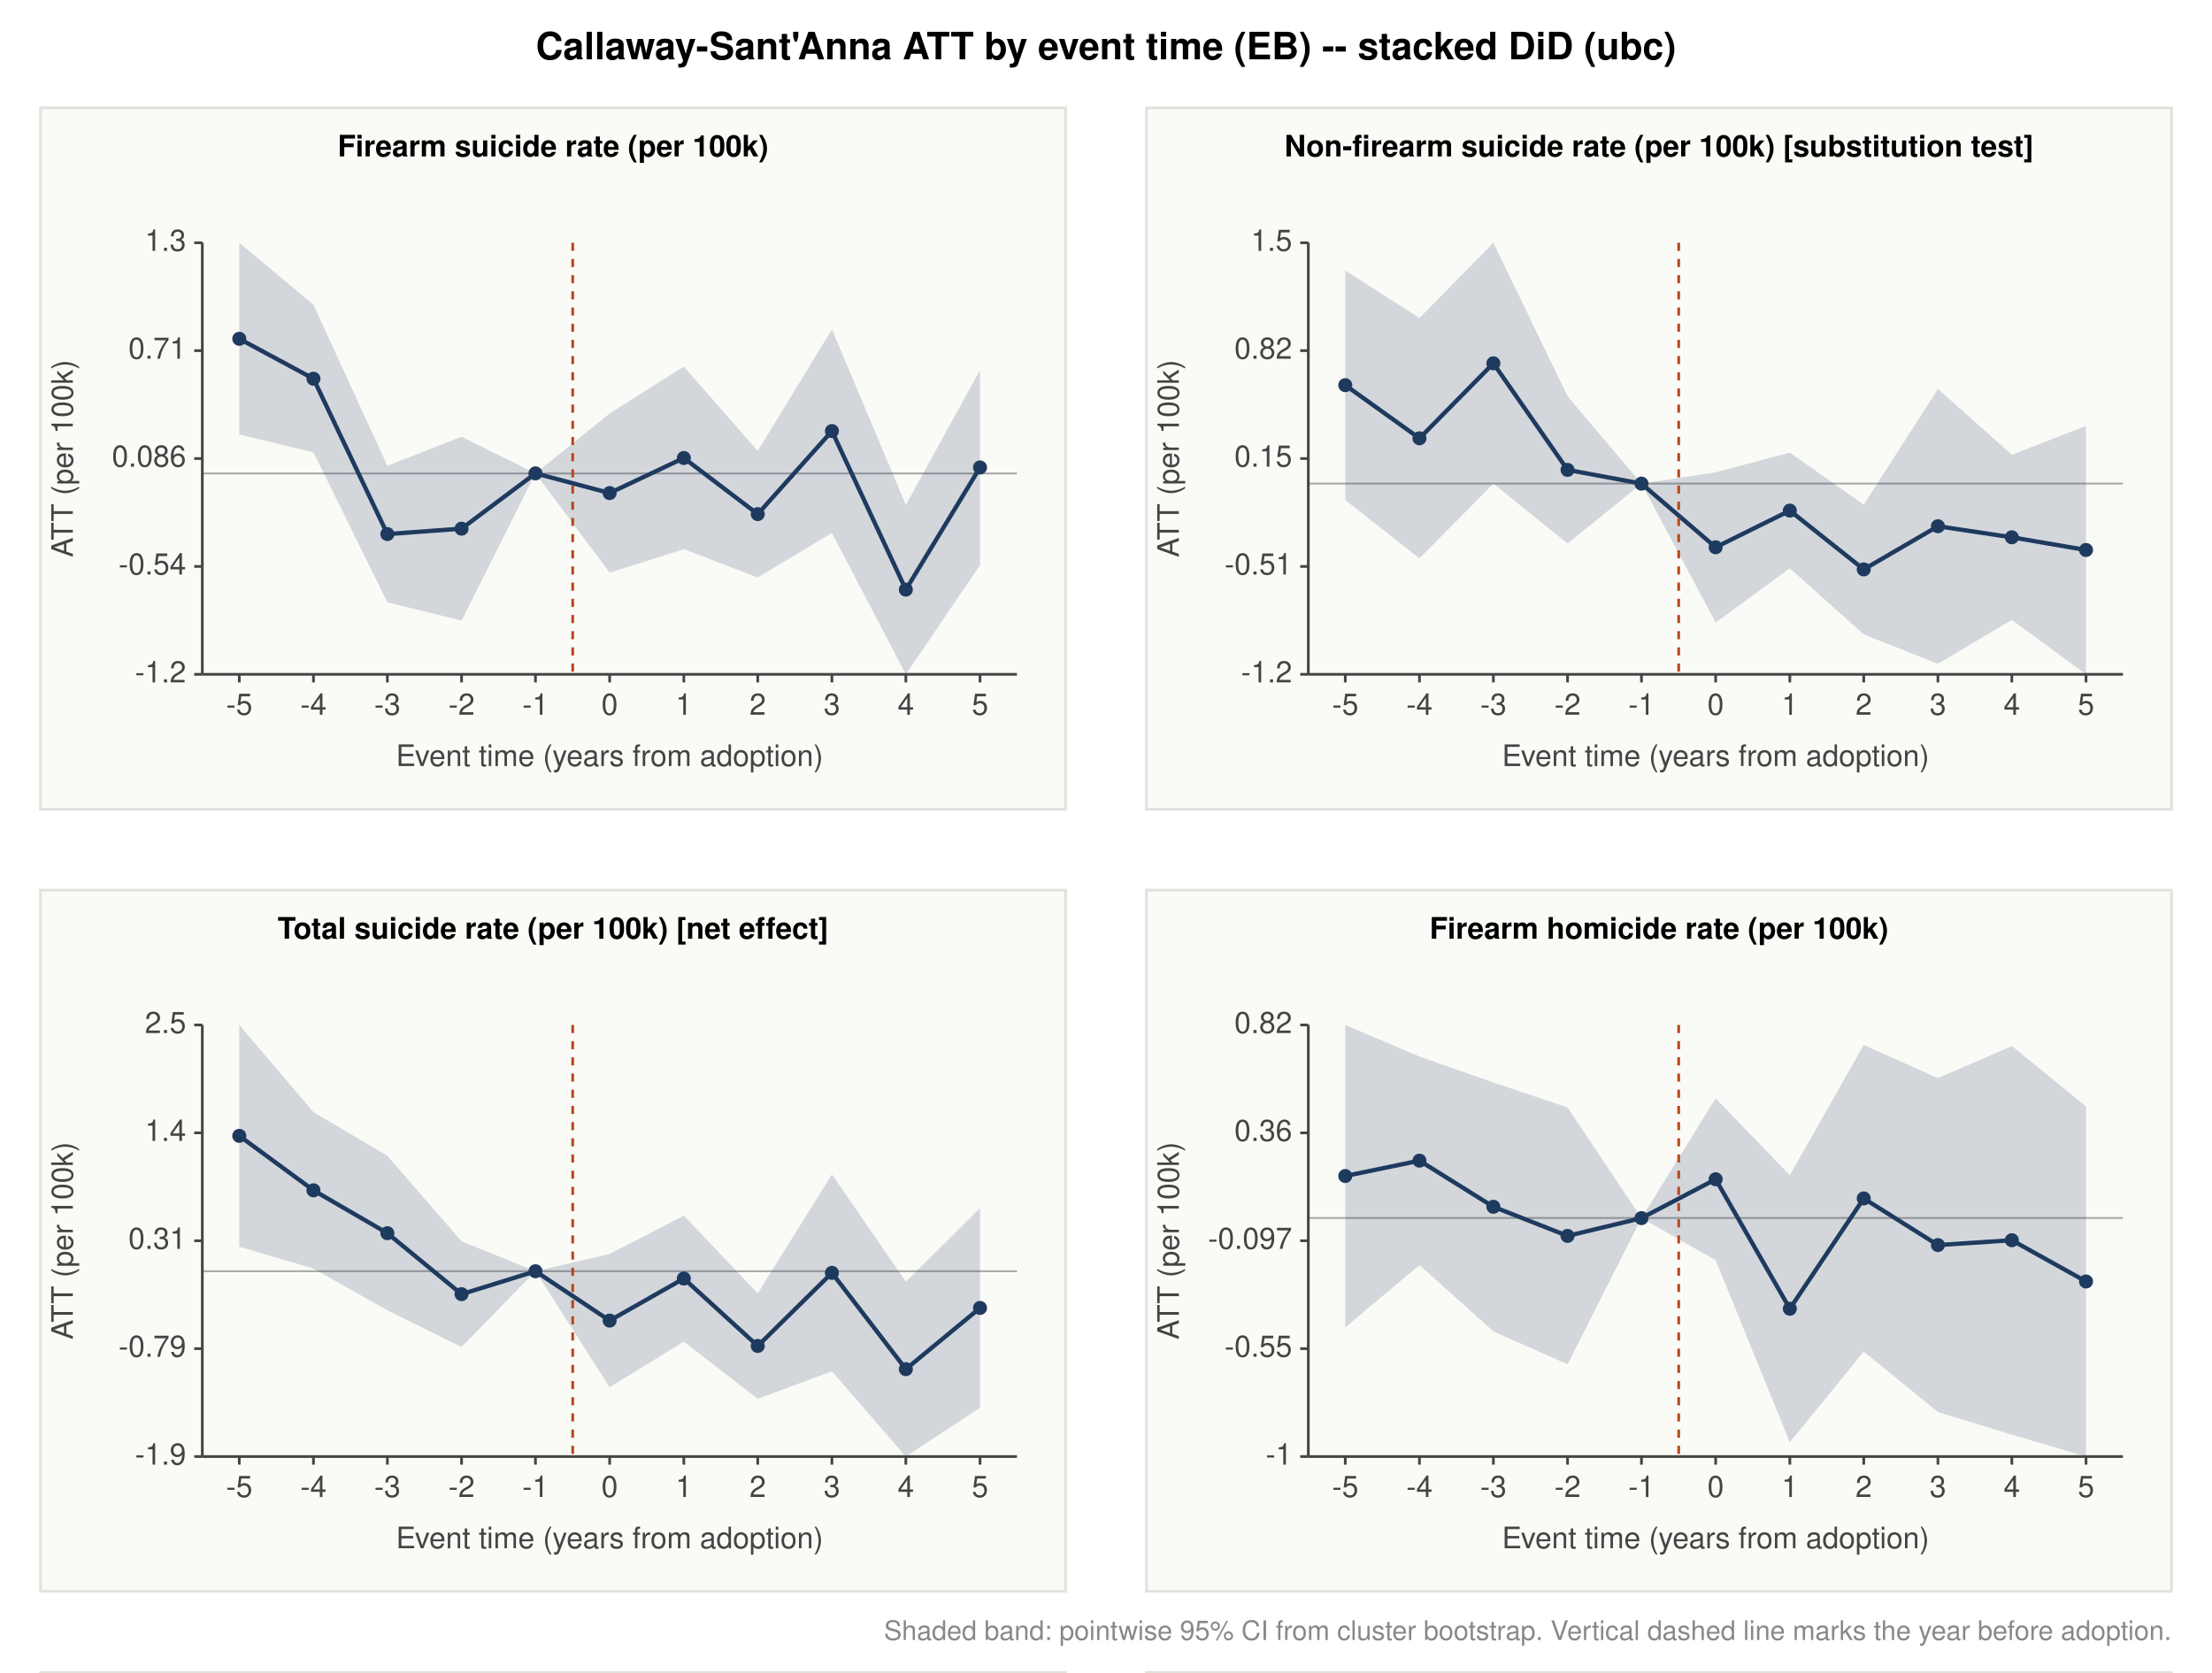
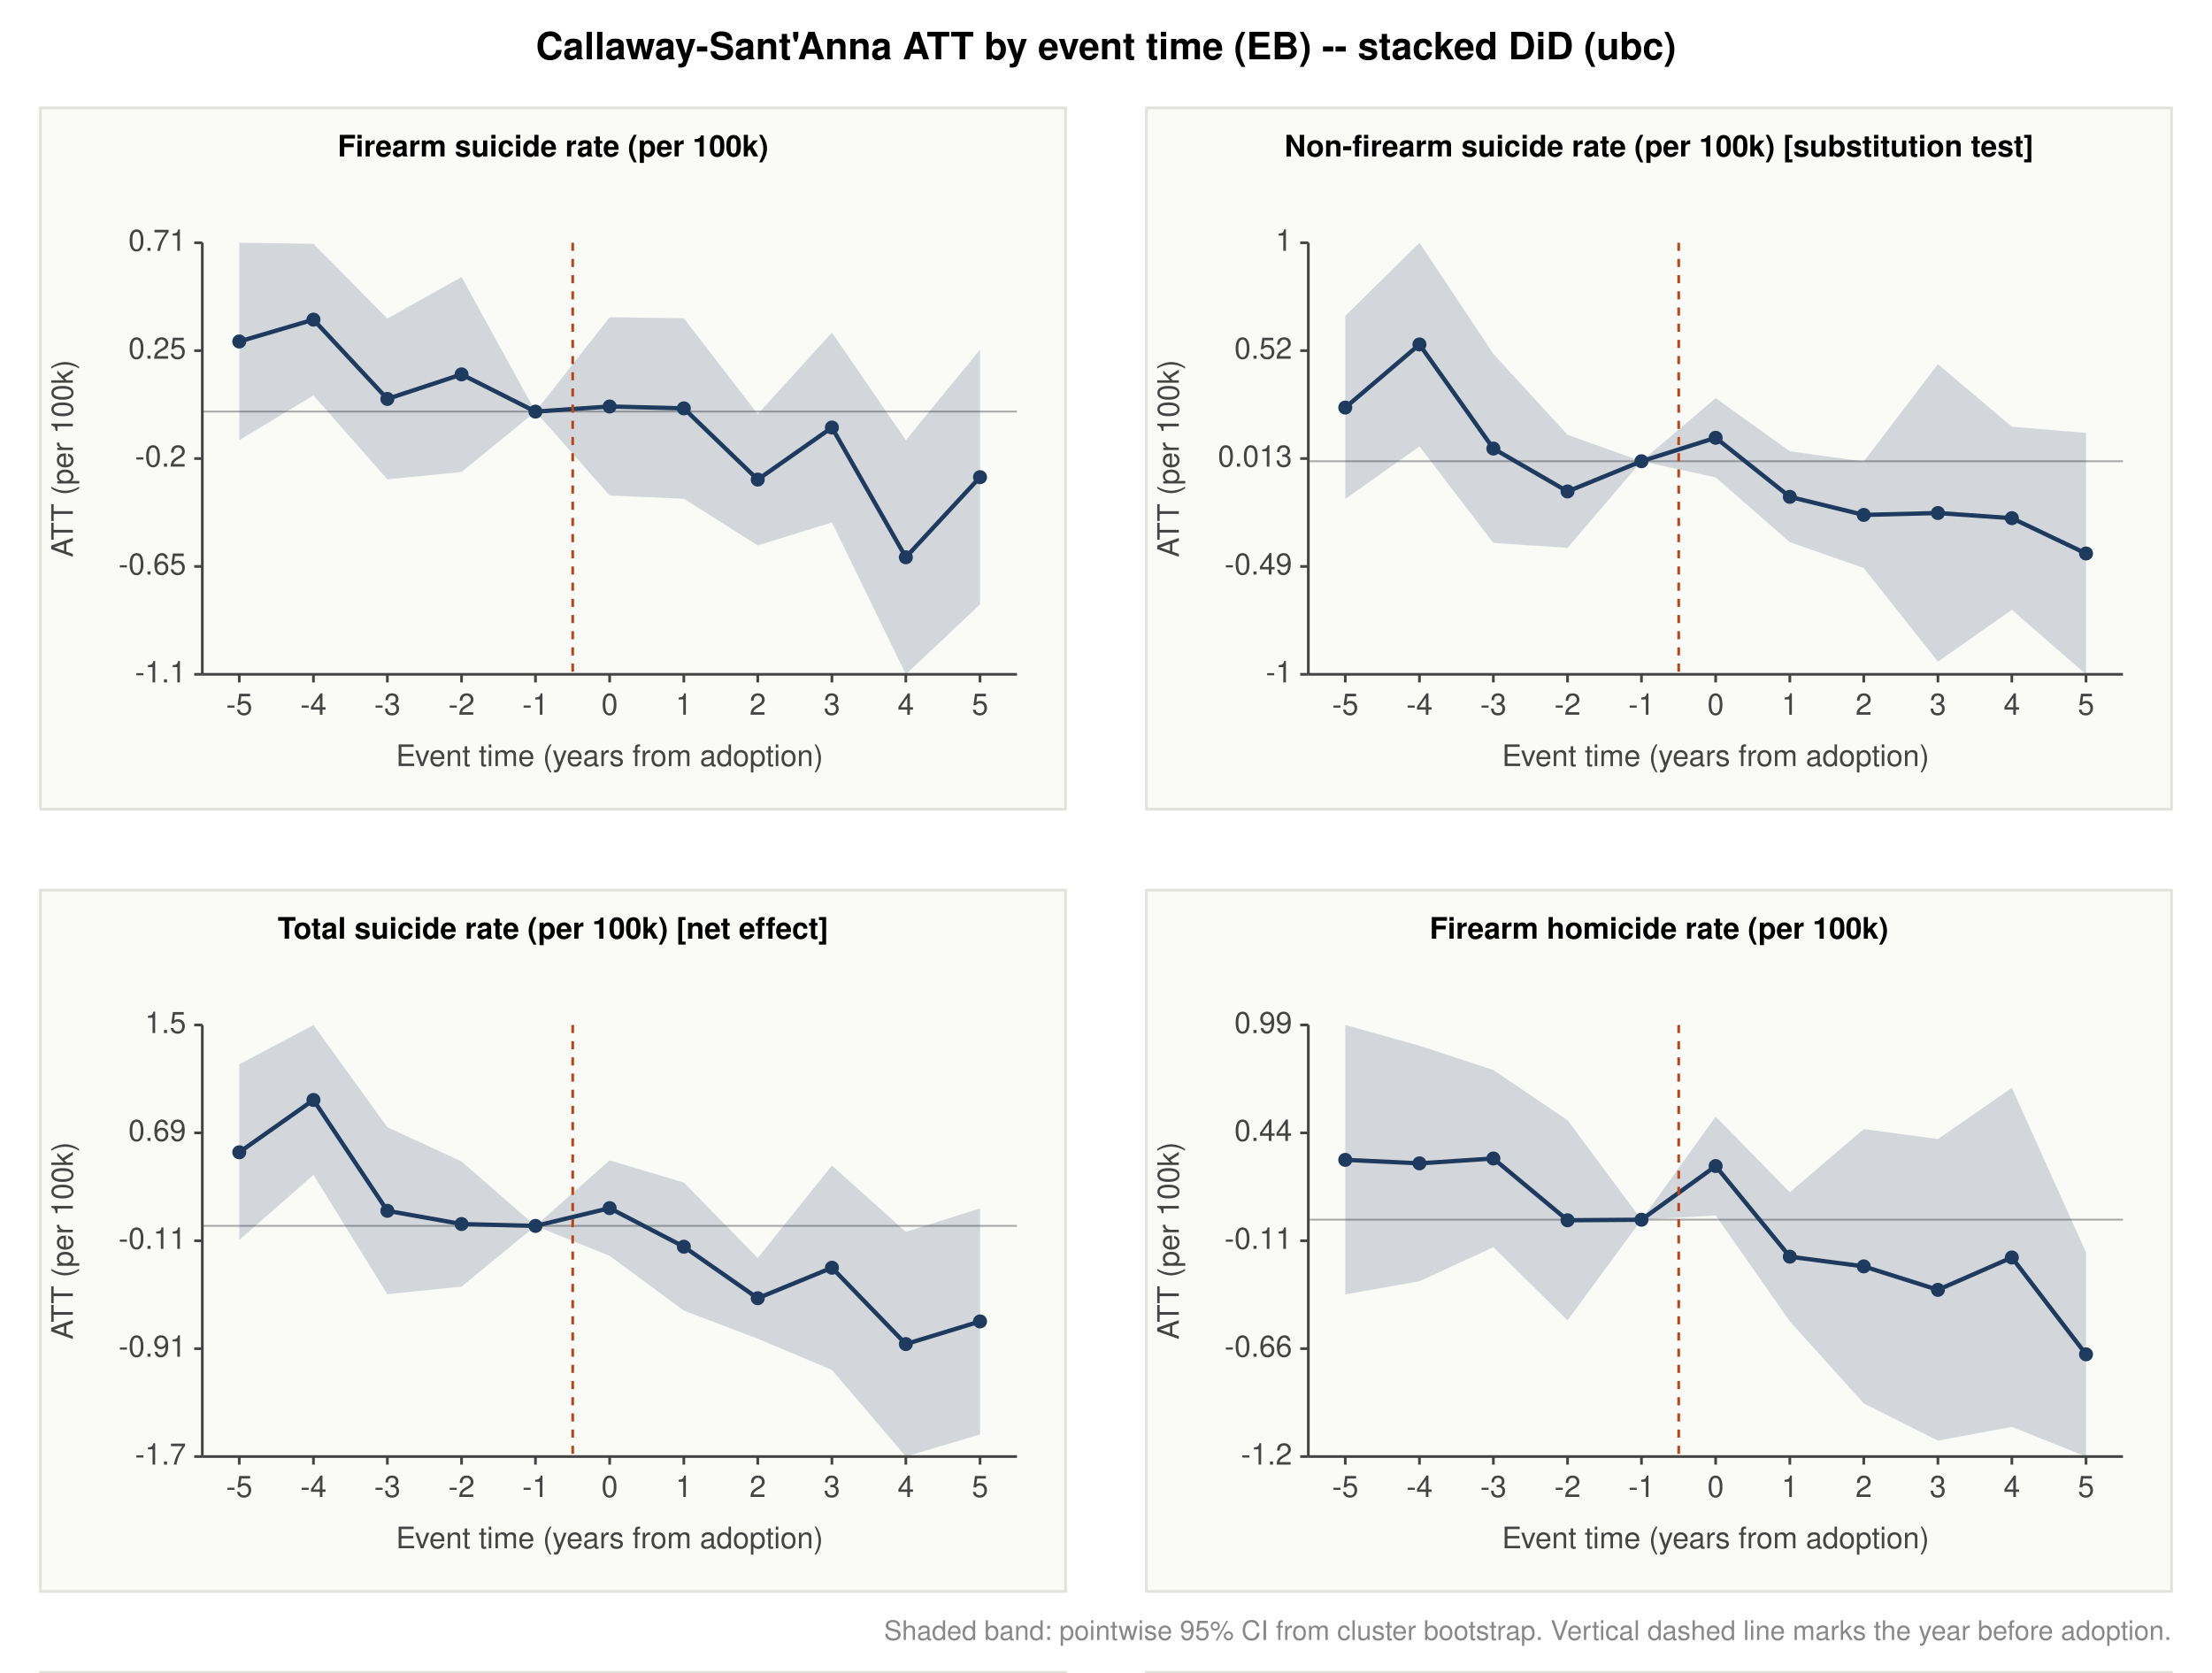
<svg xmlns="http://www.w3.org/2000/svg" viewBox="0 0 820 620" font-family="-apple-system, Segoe UI, Helvetica, Arial, sans-serif" font-size="11">
  <text x="410.0" y="22" text-anchor="middle" font-size="14" font-weight="600">Callaway-Sant'Anna ATT by event time (EB) -- stacked DiD (ubc)</text>
  <rect x="15" y="40" width="380" height="260" fill="#fafaf7" stroke="#e2e2dc" />
  <text x="205.0" y="58" text-anchor="middle" font-weight="600">Firearm suicide rate (per 100k)</text>
-   <line x1="75" y1="175.536" x2="377" y2="175.536" stroke="#aaaaaa" stroke-width="0.7" />
-   <polygon points="88.7,90.0 116.2,113.0 143.6,172.7 171.1,161.9 198.5,175.5 226.0,153.3 253.5,135.9 280.9,167.2 308.4,122.1 335.8,187.2 363.3,137.2 363.3,209.5 335.8,250.0 308.4,197.6 280.9,214.1 253.5,203.6 226.0,212.3 198.5,175.5 171.1,230.1 143.6,223.3 116.2,167.7 88.7,161.1" fill="#1f3a5f" opacity="0.18" />
-   <polyline points="88.7,125.6 116.2,140.4 143.6,198.0 171.1,196.0 198.5,175.5 226.0,182.8 253.5,169.8 280.9,190.6 308.4,159.8 335.8,218.6 363.3,173.3" fill="none" stroke="#1f3a5f" stroke-width="1.6" />
-   <circle cx="88.7" cy="125.6" r="2.6" fill="#1f3a5f" />
-   <circle cx="116.2" cy="140.4" r="2.6" fill="#1f3a5f" />
-   <circle cx="143.6" cy="198.0" r="2.6" fill="#1f3a5f" />
-   <circle cx="171.1" cy="196.0" r="2.6" fill="#1f3a5f" />
-   <circle cx="198.5" cy="175.5" r="2.6" fill="#1f3a5f" />
-   <circle cx="226.0" cy="182.8" r="2.6" fill="#1f3a5f" />
-   <circle cx="253.5" cy="169.8" r="2.6" fill="#1f3a5f" />
-   <circle cx="280.9" cy="190.6" r="2.6" fill="#1f3a5f" />
-   <circle cx="308.4" cy="159.8" r="2.6" fill="#1f3a5f" />
-   <circle cx="335.8" cy="218.6" r="2.6" fill="#1f3a5f" />
-   <circle cx="363.3" cy="173.3" r="2.6" fill="#1f3a5f" />
+   <line x1="75" y1="152.574" x2="377" y2="152.574" stroke="#aaaaaa" stroke-width="0.7" />
+   <polygon points="88.7,90.0 116.2,90.4 143.6,118.1 171.1,102.7 198.5,152.6 226.0,117.6 253.5,118.0 280.9,153.5 308.4,123.3 335.8,163.2 363.3,129.6 363.3,224.1 335.8,250.0 308.4,193.7 280.9,202.2 253.5,184.9 226.0,183.7 198.5,152.6 171.1,175.0 143.6,177.7 116.2,146.6 88.7,163.2" fill="#1f3a5f" opacity="0.18" />
+   <polyline points="88.7,126.6 116.2,118.5 143.6,147.9 171.1,138.8 198.5,152.6 226.0,150.7 253.5,151.4 280.9,177.8 308.4,158.5 335.8,206.6 363.3,176.9" fill="none" stroke="#1f3a5f" stroke-width="1.6" />
+   <circle cx="88.7" cy="126.6" r="2.6" fill="#1f3a5f" />
+   <circle cx="116.2" cy="118.5" r="2.6" fill="#1f3a5f" />
+   <circle cx="143.6" cy="147.9" r="2.6" fill="#1f3a5f" />
+   <circle cx="171.1" cy="138.8" r="2.6" fill="#1f3a5f" />
+   <circle cx="198.5" cy="152.6" r="2.6" fill="#1f3a5f" />
+   <circle cx="226.0" cy="150.7" r="2.6" fill="#1f3a5f" />
+   <circle cx="253.5" cy="151.4" r="2.6" fill="#1f3a5f" />
+   <circle cx="280.9" cy="177.8" r="2.6" fill="#1f3a5f" />
+   <circle cx="308.4" cy="158.5" r="2.6" fill="#1f3a5f" />
+   <circle cx="335.8" cy="206.6" r="2.6" fill="#1f3a5f" />
+   <circle cx="363.3" cy="176.9" r="2.6" fill="#1f3a5f" />
  <line x1="212.3" y1="90" x2="212.3" y2="250" stroke="#b9461a" stroke-dasharray="3 3" />
  <line x1="75" y1="250" x2="377" y2="250" stroke="#444" />
  <line x1="75" y1="90" x2="75" y2="250" stroke="#444" />
  <line x1="88.7" y1="250" x2="88.7" y2="253" stroke="#444" />
  <text x="88.7" y="265" text-anchor="middle" fill="#444">-5</text>
  <line x1="116.2" y1="250" x2="116.2" y2="253" stroke="#444" />
  <text x="116.2" y="265" text-anchor="middle" fill="#444">-4</text>
  <line x1="143.6" y1="250" x2="143.6" y2="253" stroke="#444" />
  <text x="143.6" y="265" text-anchor="middle" fill="#444">-3</text>
  <line x1="171.1" y1="250" x2="171.1" y2="253" stroke="#444" />
  <text x="171.1" y="265" text-anchor="middle" fill="#444">-2</text>
  <line x1="198.5" y1="250" x2="198.5" y2="253" stroke="#444" />
  <text x="198.5" y="265" text-anchor="middle" fill="#444">-1</text>
  <line x1="226.0" y1="250" x2="226.0" y2="253" stroke="#444" />
  <text x="226.0" y="265" text-anchor="middle" fill="#444">0</text>
  <line x1="253.5" y1="250" x2="253.5" y2="253" stroke="#444" />
  <text x="253.5" y="265" text-anchor="middle" fill="#444">1</text>
  <line x1="280.9" y1="250" x2="280.9" y2="253" stroke="#444" />
  <text x="280.9" y="265" text-anchor="middle" fill="#444">2</text>
  <line x1="308.4" y1="250" x2="308.4" y2="253" stroke="#444" />
  <text x="308.4" y="265" text-anchor="middle" fill="#444">3</text>
  <line x1="335.8" y1="250" x2="335.8" y2="253" stroke="#444" />
  <text x="335.8" y="265" text-anchor="middle" fill="#444">4</text>
  <line x1="363.3" y1="250" x2="363.3" y2="253" stroke="#444" />
  <text x="363.3" y="265" text-anchor="middle" fill="#444">5</text>
  <line x1="72" y1="250.0" x2="75" y2="250.0" stroke="#444" />
-   <text x="69" y="253.0" text-anchor="end" fill="#444">-1.2</text>
+   <text x="69" y="253.0" text-anchor="end" fill="#444">-1.1</text>
  <line x1="72" y1="210.0" x2="75" y2="210.0" stroke="#444" />
-   <text x="69" y="213.0" text-anchor="end" fill="#444">-0.54</text>
+   <text x="69" y="213.0" text-anchor="end" fill="#444">-0.65</text>
  <line x1="72" y1="170.0" x2="75" y2="170.0" stroke="#444" />
-   <text x="69" y="173.0" text-anchor="end" fill="#444">0.086</text>
+   <text x="69" y="173.0" text-anchor="end" fill="#444">-0.2</text>
  <line x1="72" y1="130.0" x2="75" y2="130.0" stroke="#444" />
-   <text x="69" y="133.0" text-anchor="end" fill="#444">0.71</text>
+   <text x="69" y="133.0" text-anchor="end" fill="#444">0.25</text>
  <line x1="72" y1="90.0" x2="75" y2="90.0" stroke="#444" />
-   <text x="69" y="93.0" text-anchor="end" fill="#444">1.3</text>
+   <text x="69" y="93.0" text-anchor="end" fill="#444">0.71</text>
  <text x="226.0" y="284" text-anchor="middle" fill="#444">Event time (years from adoption)</text>
  <text x="27" y="170.0" text-anchor="middle" fill="#444" transform="rotate(-90 27 170.0)">ATT (per 100k)</text>
  <rect x="425" y="40" width="380" height="260" fill="#fafaf7" stroke="#e2e2dc" />
  <text x="615.0" y="58" text-anchor="middle" font-weight="600">Non-firearm suicide rate (per 100k) [substitution test]</text>
-   <line x1="485" y1="179.288" x2="787" y2="179.288" stroke="#aaaaaa" stroke-width="0.7" />
-   <polygon points="498.7,100.3 526.2,117.9 553.6,90.0 581.1,146.9 608.5,179.3 636.0,175.1 663.5,167.8 690.9,187.1 718.4,144.2 745.8,168.6 773.3,157.9 773.3,250.0 745.8,229.8 718.4,246.1 690.9,235.2 663.5,210.7 636.0,230.8 608.5,179.3 581.1,201.5 553.6,179.3 526.2,207.0 498.7,185.4" fill="#1f3a5f" opacity="0.18" />
-   <polyline points="498.7,142.8 526.2,162.5 553.6,134.7 581.1,174.2 608.5,179.3 636.0,202.9 663.5,189.3 690.9,211.1 718.4,195.1 745.8,199.2 773.3,203.9" fill="none" stroke="#1f3a5f" stroke-width="1.6" />
-   <circle cx="498.7" cy="142.8" r="2.6" fill="#1f3a5f" />
-   <circle cx="526.2" cy="162.5" r="2.6" fill="#1f3a5f" />
-   <circle cx="553.6" cy="134.7" r="2.6" fill="#1f3a5f" />
-   <circle cx="581.1" cy="174.2" r="2.6" fill="#1f3a5f" />
-   <circle cx="608.5" cy="179.3" r="2.6" fill="#1f3a5f" />
-   <circle cx="636.0" cy="202.9" r="2.6" fill="#1f3a5f" />
-   <circle cx="663.5" cy="189.3" r="2.6" fill="#1f3a5f" />
-   <circle cx="690.9" cy="211.1" r="2.6" fill="#1f3a5f" />
-   <circle cx="718.4" cy="195.1" r="2.6" fill="#1f3a5f" />
-   <circle cx="745.8" cy="199.2" r="2.6" fill="#1f3a5f" />
-   <circle cx="773.3" cy="203.9" r="2.6" fill="#1f3a5f" />
+   <line x1="485" y1="170.995" x2="787" y2="170.995" stroke="#aaaaaa" stroke-width="0.7" />
+   <polygon points="498.7,117.1 526.2,90.0 553.6,131.2 581.1,161.2 608.5,171.0 636.0,147.6 663.5,167.3 690.9,171.1 718.4,135.0 745.8,158.2 773.3,160.5 773.3,250.0 745.8,226.1 718.4,245.3 690.9,210.6 663.5,201.0 636.0,177.0 608.5,171.0 581.1,203.1 553.6,201.3 526.2,165.5 498.7,185.0" fill="#1f3a5f" opacity="0.18" />
+   <polyline points="498.7,151.1 526.2,127.7 553.6,166.3 581.1,182.2 608.5,171.0 636.0,162.3 663.5,184.2 690.9,190.9 718.4,190.2 745.8,192.1 773.3,205.2" fill="none" stroke="#1f3a5f" stroke-width="1.6" />
+   <circle cx="498.7" cy="151.1" r="2.6" fill="#1f3a5f" />
+   <circle cx="526.2" cy="127.7" r="2.6" fill="#1f3a5f" />
+   <circle cx="553.6" cy="166.3" r="2.6" fill="#1f3a5f" />
+   <circle cx="581.1" cy="182.2" r="2.6" fill="#1f3a5f" />
+   <circle cx="608.5" cy="171.0" r="2.6" fill="#1f3a5f" />
+   <circle cx="636.0" cy="162.3" r="2.6" fill="#1f3a5f" />
+   <circle cx="663.5" cy="184.2" r="2.6" fill="#1f3a5f" />
+   <circle cx="690.9" cy="190.9" r="2.6" fill="#1f3a5f" />
+   <circle cx="718.4" cy="190.2" r="2.6" fill="#1f3a5f" />
+   <circle cx="745.8" cy="192.1" r="2.6" fill="#1f3a5f" />
+   <circle cx="773.3" cy="205.2" r="2.6" fill="#1f3a5f" />
  <line x1="622.3" y1="90" x2="622.3" y2="250" stroke="#b9461a" stroke-dasharray="3 3" />
  <line x1="485" y1="250" x2="787" y2="250" stroke="#444" />
  <line x1="485" y1="90" x2="485" y2="250" stroke="#444" />
  <line x1="498.7" y1="250" x2="498.7" y2="253" stroke="#444" />
  <text x="498.7" y="265" text-anchor="middle" fill="#444">-5</text>
  <line x1="526.2" y1="250" x2="526.2" y2="253" stroke="#444" />
  <text x="526.2" y="265" text-anchor="middle" fill="#444">-4</text>
  <line x1="553.6" y1="250" x2="553.6" y2="253" stroke="#444" />
  <text x="553.6" y="265" text-anchor="middle" fill="#444">-3</text>
  <line x1="581.1" y1="250" x2="581.1" y2="253" stroke="#444" />
  <text x="581.1" y="265" text-anchor="middle" fill="#444">-2</text>
  <line x1="608.5" y1="250" x2="608.5" y2="253" stroke="#444" />
  <text x="608.5" y="265" text-anchor="middle" fill="#444">-1</text>
  <line x1="636.0" y1="250" x2="636.0" y2="253" stroke="#444" />
  <text x="636.0" y="265" text-anchor="middle" fill="#444">0</text>
  <line x1="663.5" y1="250" x2="663.5" y2="253" stroke="#444" />
  <text x="663.5" y="265" text-anchor="middle" fill="#444">1</text>
  <line x1="690.9" y1="250" x2="690.9" y2="253" stroke="#444" />
  <text x="690.9" y="265" text-anchor="middle" fill="#444">2</text>
  <line x1="718.4" y1="250" x2="718.4" y2="253" stroke="#444" />
  <text x="718.4" y="265" text-anchor="middle" fill="#444">3</text>
  <line x1="745.8" y1="250" x2="745.8" y2="253" stroke="#444" />
  <text x="745.8" y="265" text-anchor="middle" fill="#444">4</text>
  <line x1="773.3" y1="250" x2="773.3" y2="253" stroke="#444" />
  <text x="773.3" y="265" text-anchor="middle" fill="#444">5</text>
  <line x1="482" y1="250.0" x2="485" y2="250.0" stroke="#444" />
-   <text x="479" y="253.0" text-anchor="end" fill="#444">-1.2</text>
+   <text x="479" y="253.0" text-anchor="end" fill="#444">-1</text>
  <line x1="482" y1="210.0" x2="485" y2="210.0" stroke="#444" />
-   <text x="479" y="213.0" text-anchor="end" fill="#444">-0.51</text>
+   <text x="479" y="213.0" text-anchor="end" fill="#444">-0.49</text>
  <line x1="482" y1="170.0" x2="485" y2="170.0" stroke="#444" />
-   <text x="479" y="173.0" text-anchor="end" fill="#444">0.15</text>
+   <text x="479" y="173.0" text-anchor="end" fill="#444">0.013</text>
  <line x1="482" y1="130.0" x2="485" y2="130.0" stroke="#444" />
-   <text x="479" y="133.0" text-anchor="end" fill="#444">0.82</text>
+   <text x="479" y="133.0" text-anchor="end" fill="#444">0.52</text>
  <line x1="482" y1="90.0" x2="485" y2="90.0" stroke="#444" />
-   <text x="479" y="93.0" text-anchor="end" fill="#444">1.5</text>
+   <text x="479" y="93.0" text-anchor="end" fill="#444">1</text>
  <text x="636.0" y="284" text-anchor="middle" fill="#444">Event time (years from adoption)</text>
  <text x="437" y="170.0" text-anchor="middle" fill="#444" transform="rotate(-90 437 170.0)">ATT (per 100k)</text>
  <rect x="15" y="330" width="380" height="260" fill="#fafaf7" stroke="#e2e2dc" />
  <text x="205.0" y="348" text-anchor="middle" font-weight="600">Total suicide rate (per 100k) [net effect]</text>
-   <line x1="75" y1="471.296" x2="377" y2="471.296" stroke="#aaaaaa" stroke-width="0.7" />
-   <polygon points="88.7,380.0 116.2,412.3 143.6,428.5 171.1,460.2 198.5,471.3 226.0,464.9 253.5,450.7 280.9,479.5 308.4,435.4 335.8,475.2 363.3,447.9 363.3,521.9 335.8,540.0 308.4,508.4 280.9,518.6 253.5,497.4 226.0,514.3 198.5,471.3 171.1,499.4 143.6,485.8 116.2,470.3 88.7,462.2" fill="#1f3a5f" opacity="0.18" />
-   <polyline points="88.7,421.1 116.2,441.3 143.6,457.2 171.1,479.8 198.5,471.3 226.0,489.6 253.5,474.0 280.9,499.0 308.4,471.9 335.8,507.6 363.3,484.9" fill="none" stroke="#1f3a5f" stroke-width="1.6" />
-   <circle cx="88.7" cy="421.1" r="2.6" fill="#1f3a5f" />
-   <circle cx="116.2" cy="441.3" r="2.6" fill="#1f3a5f" />
-   <circle cx="143.6" cy="457.2" r="2.6" fill="#1f3a5f" />
-   <circle cx="171.1" cy="479.8" r="2.6" fill="#1f3a5f" />
-   <circle cx="198.5" cy="471.3" r="2.6" fill="#1f3a5f" />
-   <circle cx="226.0" cy="489.6" r="2.6" fill="#1f3a5f" />
-   <circle cx="253.5" cy="474.0" r="2.6" fill="#1f3a5f" />
-   <circle cx="280.9" cy="499.0" r="2.6" fill="#1f3a5f" />
-   <circle cx="308.4" cy="471.9" r="2.6" fill="#1f3a5f" />
-   <circle cx="335.8" cy="507.6" r="2.6" fill="#1f3a5f" />
-   <circle cx="363.3" cy="484.9" r="2.6" fill="#1f3a5f" />
+   <line x1="75" y1="454.475" x2="377" y2="454.475" stroke="#aaaaaa" stroke-width="0.7" />
+   <polygon points="88.7,394.6 116.2,380.0 143.6,417.9 171.1,430.6 198.5,454.5 226.0,430.2 253.5,438.4 280.9,466.4 308.4,432.1 335.8,456.7 363.3,448.0 363.3,531.8 335.8,540.0 308.4,507.9 280.9,496.3 253.5,485.9 226.0,465.6 198.5,454.5 171.1,477.0 143.6,479.8 116.2,435.6 88.7,459.7" fill="#1f3a5f" opacity="0.18" />
+   <polyline points="88.7,427.2 116.2,407.8 143.6,448.9 171.1,453.8 198.5,454.5 226.0,447.9 253.5,462.2 280.9,481.3 308.4,470.0 335.8,498.3 363.3,489.9" fill="none" stroke="#1f3a5f" stroke-width="1.6" />
+   <circle cx="88.7" cy="427.2" r="2.6" fill="#1f3a5f" />
+   <circle cx="116.2" cy="407.8" r="2.6" fill="#1f3a5f" />
+   <circle cx="143.6" cy="448.9" r="2.6" fill="#1f3a5f" />
+   <circle cx="171.1" cy="453.8" r="2.6" fill="#1f3a5f" />
+   <circle cx="198.5" cy="454.5" r="2.6" fill="#1f3a5f" />
+   <circle cx="226.0" cy="447.9" r="2.6" fill="#1f3a5f" />
+   <circle cx="253.5" cy="462.2" r="2.6" fill="#1f3a5f" />
+   <circle cx="280.9" cy="481.3" r="2.6" fill="#1f3a5f" />
+   <circle cx="308.4" cy="470.0" r="2.6" fill="#1f3a5f" />
+   <circle cx="335.8" cy="498.3" r="2.6" fill="#1f3a5f" />
+   <circle cx="363.3" cy="489.9" r="2.6" fill="#1f3a5f" />
  <line x1="212.3" y1="380" x2="212.3" y2="540" stroke="#b9461a" stroke-dasharray="3 3" />
  <line x1="75" y1="540" x2="377" y2="540" stroke="#444" />
  <line x1="75" y1="380" x2="75" y2="540" stroke="#444" />
  <line x1="88.7" y1="540" x2="88.7" y2="543" stroke="#444" />
  <text x="88.7" y="555" text-anchor="middle" fill="#444">-5</text>
  <line x1="116.2" y1="540" x2="116.2" y2="543" stroke="#444" />
  <text x="116.2" y="555" text-anchor="middle" fill="#444">-4</text>
  <line x1="143.6" y1="540" x2="143.6" y2="543" stroke="#444" />
  <text x="143.6" y="555" text-anchor="middle" fill="#444">-3</text>
  <line x1="171.1" y1="540" x2="171.1" y2="543" stroke="#444" />
  <text x="171.1" y="555" text-anchor="middle" fill="#444">-2</text>
  <line x1="198.5" y1="540" x2="198.5" y2="543" stroke="#444" />
  <text x="198.5" y="555" text-anchor="middle" fill="#444">-1</text>
  <line x1="226.0" y1="540" x2="226.0" y2="543" stroke="#444" />
  <text x="226.0" y="555" text-anchor="middle" fill="#444">0</text>
  <line x1="253.5" y1="540" x2="253.5" y2="543" stroke="#444" />
  <text x="253.5" y="555" text-anchor="middle" fill="#444">1</text>
  <line x1="280.9" y1="540" x2="280.9" y2="543" stroke="#444" />
  <text x="280.9" y="555" text-anchor="middle" fill="#444">2</text>
  <line x1="308.4" y1="540" x2="308.4" y2="543" stroke="#444" />
  <text x="308.4" y="555" text-anchor="middle" fill="#444">3</text>
  <line x1="335.8" y1="540" x2="335.8" y2="543" stroke="#444" />
  <text x="335.8" y="555" text-anchor="middle" fill="#444">4</text>
  <line x1="363.3" y1="540" x2="363.3" y2="543" stroke="#444" />
  <text x="363.3" y="555" text-anchor="middle" fill="#444">5</text>
  <line x1="72" y1="540.0" x2="75" y2="540.0" stroke="#444" />
-   <text x="69" y="543.0" text-anchor="end" fill="#444">-1.9</text>
+   <text x="69" y="543.0" text-anchor="end" fill="#444">-1.7</text>
  <line x1="72" y1="500.0" x2="75" y2="500.0" stroke="#444" />
-   <text x="69" y="503.0" text-anchor="end" fill="#444">-0.79</text>
+   <text x="69" y="503.0" text-anchor="end" fill="#444">-0.91</text>
  <line x1="72" y1="460.0" x2="75" y2="460.0" stroke="#444" />
-   <text x="69" y="463.0" text-anchor="end" fill="#444">0.31</text>
+   <text x="69" y="463.0" text-anchor="end" fill="#444">-0.11</text>
  <line x1="72" y1="420.0" x2="75" y2="420.0" stroke="#444" />
-   <text x="69" y="423.0" text-anchor="end" fill="#444">1.4</text>
+   <text x="69" y="423.0" text-anchor="end" fill="#444">0.69</text>
  <line x1="72" y1="380.0" x2="75" y2="380.0" stroke="#444" />
-   <text x="69" y="383.0" text-anchor="end" fill="#444">2.5</text>
+   <text x="69" y="383.0" text-anchor="end" fill="#444">1.5</text>
  <text x="226.0" y="574" text-anchor="middle" fill="#444">Event time (years from adoption)</text>
  <text x="27" y="460.0" text-anchor="middle" fill="#444" transform="rotate(-90 27 460.0)">ATT (per 100k)</text>
  <rect x="425" y="330" width="380" height="260" fill="#fafaf7" stroke="#e2e2dc" />
  <text x="615.0" y="348" text-anchor="middle" font-weight="600">Firearm homicide rate (per 100k)</text>
-   <line x1="485" y1="451.555" x2="787" y2="451.555" stroke="#aaaaaa" stroke-width="0.7" />
-   <polygon points="498.7,380.0 526.2,391.7 553.6,401.3 581.1,410.6 608.5,451.6 636.0,407.2 663.5,435.7 690.9,387.4 718.4,399.7 745.8,387.8 773.3,410.2 773.3,540.0 745.8,531.9 718.4,523.5 690.9,501.1 663.5,534.7 636.0,467.2 608.5,451.6 581.1,505.8 553.6,493.6 526.2,469.0 498.7,492.1" fill="#1f3a5f" opacity="0.18" />
-   <polyline points="498.7,436.0 526.2,430.3 553.6,447.4 581.1,458.2 608.5,451.6 636.0,437.2 663.5,485.2 690.9,444.3 718.4,461.6 745.8,459.8 773.3,475.1" fill="none" stroke="#1f3a5f" stroke-width="1.6" />
-   <circle cx="498.7" cy="436.0" r="2.6" fill="#1f3a5f" />
-   <circle cx="526.2" cy="430.3" r="2.6" fill="#1f3a5f" />
-   <circle cx="553.6" cy="447.4" r="2.6" fill="#1f3a5f" />
-   <circle cx="581.1" cy="458.2" r="2.6" fill="#1f3a5f" />
-   <circle cx="608.5" cy="451.6" r="2.6" fill="#1f3a5f" />
-   <circle cx="636.0" cy="437.2" r="2.6" fill="#1f3a5f" />
-   <circle cx="663.5" cy="485.2" r="2.6" fill="#1f3a5f" />
-   <circle cx="690.9" cy="444.3" r="2.6" fill="#1f3a5f" />
-   <circle cx="718.4" cy="461.6" r="2.6" fill="#1f3a5f" />
-   <circle cx="745.8" cy="459.8" r="2.6" fill="#1f3a5f" />
-   <circle cx="773.3" cy="475.1" r="2.6" fill="#1f3a5f" />
+   <line x1="485" y1="452.169" x2="787" y2="452.169" stroke="#aaaaaa" stroke-width="0.7" />
+   <polygon points="498.7,380.0 526.2,387.7 553.6,396.7 581.1,415.3 608.5,452.2 636.0,414.0 663.5,442.0 690.9,418.6 718.4,422.3 745.8,403.3 773.3,464.3 773.3,540.0 745.8,529.0 718.4,534.1 690.9,520.3 663.5,489.9 636.0,450.6 608.5,452.2 581.1,489.5 553.6,462.4 526.2,475.0 498.7,479.9" fill="#1f3a5f" opacity="0.18" />
+   <polyline points="498.7,430.0 526.2,431.3 553.6,429.5 581.1,452.4 608.5,452.2 636.0,432.3 663.5,465.9 690.9,469.5 718.4,478.2 745.8,466.2 773.3,502.1" fill="none" stroke="#1f3a5f" stroke-width="1.6" />
+   <circle cx="498.7" cy="430.0" r="2.6" fill="#1f3a5f" />
+   <circle cx="526.2" cy="431.3" r="2.6" fill="#1f3a5f" />
+   <circle cx="553.6" cy="429.5" r="2.6" fill="#1f3a5f" />
+   <circle cx="581.1" cy="452.4" r="2.6" fill="#1f3a5f" />
+   <circle cx="608.5" cy="452.2" r="2.6" fill="#1f3a5f" />
+   <circle cx="636.0" cy="432.3" r="2.6" fill="#1f3a5f" />
+   <circle cx="663.5" cy="465.9" r="2.6" fill="#1f3a5f" />
+   <circle cx="690.9" cy="469.5" r="2.6" fill="#1f3a5f" />
+   <circle cx="718.4" cy="478.2" r="2.6" fill="#1f3a5f" />
+   <circle cx="745.8" cy="466.2" r="2.6" fill="#1f3a5f" />
+   <circle cx="773.3" cy="502.1" r="2.6" fill="#1f3a5f" />
  <line x1="622.3" y1="380" x2="622.3" y2="540" stroke="#b9461a" stroke-dasharray="3 3" />
  <line x1="485" y1="540" x2="787" y2="540" stroke="#444" />
  <line x1="485" y1="380" x2="485" y2="540" stroke="#444" />
  <line x1="498.7" y1="540" x2="498.7" y2="543" stroke="#444" />
  <text x="498.7" y="555" text-anchor="middle" fill="#444">-5</text>
  <line x1="526.2" y1="540" x2="526.2" y2="543" stroke="#444" />
  <text x="526.2" y="555" text-anchor="middle" fill="#444">-4</text>
  <line x1="553.6" y1="540" x2="553.6" y2="543" stroke="#444" />
  <text x="553.6" y="555" text-anchor="middle" fill="#444">-3</text>
  <line x1="581.1" y1="540" x2="581.1" y2="543" stroke="#444" />
  <text x="581.1" y="555" text-anchor="middle" fill="#444">-2</text>
  <line x1="608.5" y1="540" x2="608.5" y2="543" stroke="#444" />
  <text x="608.5" y="555" text-anchor="middle" fill="#444">-1</text>
  <line x1="636.0" y1="540" x2="636.0" y2="543" stroke="#444" />
  <text x="636.0" y="555" text-anchor="middle" fill="#444">0</text>
  <line x1="663.5" y1="540" x2="663.5" y2="543" stroke="#444" />
  <text x="663.5" y="555" text-anchor="middle" fill="#444">1</text>
  <line x1="690.9" y1="540" x2="690.9" y2="543" stroke="#444" />
  <text x="690.9" y="555" text-anchor="middle" fill="#444">2</text>
  <line x1="718.4" y1="540" x2="718.4" y2="543" stroke="#444" />
  <text x="718.4" y="555" text-anchor="middle" fill="#444">3</text>
  <line x1="745.8" y1="540" x2="745.8" y2="543" stroke="#444" />
  <text x="745.8" y="555" text-anchor="middle" fill="#444">4</text>
  <line x1="773.3" y1="540" x2="773.3" y2="543" stroke="#444" />
  <text x="773.3" y="555" text-anchor="middle" fill="#444">5</text>
  <line x1="482" y1="540.0" x2="485" y2="540.0" stroke="#444" />
-   <text x="479" y="543.0" text-anchor="end" fill="#444">-1</text>
+   <text x="479" y="543.0" text-anchor="end" fill="#444">-1.2</text>
  <line x1="482" y1="500.0" x2="485" y2="500.0" stroke="#444" />
-   <text x="479" y="503.0" text-anchor="end" fill="#444">-0.55</text>
+   <text x="479" y="503.0" text-anchor="end" fill="#444">-0.66</text>
  <line x1="482" y1="460.0" x2="485" y2="460.0" stroke="#444" />
-   <text x="479" y="463.0" text-anchor="end" fill="#444">-0.097</text>
+   <text x="479" y="463.0" text-anchor="end" fill="#444">-0.11</text>
  <line x1="482" y1="420.0" x2="485" y2="420.0" stroke="#444" />
-   <text x="479" y="423.0" text-anchor="end" fill="#444">0.36</text>
+   <text x="479" y="423.0" text-anchor="end" fill="#444">0.44</text>
  <line x1="482" y1="380.0" x2="485" y2="380.0" stroke="#444" />
-   <text x="479" y="383.0" text-anchor="end" fill="#444">0.82</text>
+   <text x="479" y="383.0" text-anchor="end" fill="#444">0.99</text>
  <text x="636.0" y="574" text-anchor="middle" fill="#444">Event time (years from adoption)</text>
  <text x="437" y="460.0" text-anchor="middle" fill="#444" transform="rotate(-90 437 460.0)">ATT (per 100k)</text>
  <rect x="15" y="620" width="380" height="260" fill="#fafaf7" stroke="#e2e2dc" />
  <text x="205.0" y="638" text-anchor="middle" font-weight="600">Total homicide rate (per 100k)</text>
-   <line x1="75" y1="752.594" x2="377" y2="752.594" stroke="#aaaaaa" stroke-width="0.7" />
-   <polygon points="88.7,694.3 116.2,707.5 143.6,719.1 171.1,719.8 198.5,752.6 226.0,695.4 253.5,750.7 280.9,670.0 308.4,678.7 335.8,678.7 363.3,759.5 363.3,830.0 335.8,806.5 308.4,813.1 280.9,799.2 253.5,824.5 226.0,776.8 198.5,752.6 171.1,773.9 143.6,779.1 116.2,792.0 88.7,807.0" fill="#1f3a5f" opacity="0.18" />
-   <polyline points="88.7,750.6 116.2,749.8 143.6,749.1 171.1,746.9 198.5,752.6 226.0,736.1 253.5,787.6 280.9,734.6 308.4,745.9 335.8,742.6 363.3,794.7" fill="none" stroke="#1f3a5f" stroke-width="1.6" />
-   <circle cx="88.7" cy="750.6" r="2.6" fill="#1f3a5f" />
-   <circle cx="116.2" cy="749.8" r="2.6" fill="#1f3a5f" />
-   <circle cx="143.6" cy="749.1" r="2.6" fill="#1f3a5f" />
-   <circle cx="171.1" cy="746.9" r="2.6" fill="#1f3a5f" />
-   <circle cx="198.5" cy="752.6" r="2.6" fill="#1f3a5f" />
-   <circle cx="226.0" cy="736.1" r="2.6" fill="#1f3a5f" />
-   <circle cx="253.5" cy="787.6" r="2.6" fill="#1f3a5f" />
-   <circle cx="280.9" cy="734.6" r="2.6" fill="#1f3a5f" />
-   <circle cx="308.4" cy="745.9" r="2.6" fill="#1f3a5f" />
-   <circle cx="335.8" cy="742.6" r="2.6" fill="#1f3a5f" />
-   <circle cx="363.3" cy="794.7" r="2.6" fill="#1f3a5f" />
+   <line x1="75" y1="739.67" x2="377" y2="739.67" stroke="#aaaaaa" stroke-width="0.7" />
+   <polygon points="88.7,678.2 116.2,688.2 143.6,691.5 171.1,701.8 198.5,739.7 226.0,670.0 253.5,726.4 280.9,685.7 308.4,702.6 335.8,675.4 363.3,757.6 363.3,824.5 335.8,800.2 308.4,830.0 280.9,813.9 253.5,780.3 226.0,748.2 198.5,739.7 171.1,755.6 143.6,761.8 116.2,774.1 88.7,785.9" fill="#1f3a5f" opacity="0.18" />
+   <polyline points="88.7,732.1 116.2,731.1 143.6,726.7 171.1,728.7 198.5,739.7 226.0,709.1 253.5,753.3 280.9,749.8 308.4,766.3 335.8,737.8 363.3,791.1" fill="none" stroke="#1f3a5f" stroke-width="1.6" />
+   <circle cx="88.7" cy="732.1" r="2.6" fill="#1f3a5f" />
+   <circle cx="116.2" cy="731.1" r="2.6" fill="#1f3a5f" />
+   <circle cx="143.6" cy="726.7" r="2.6" fill="#1f3a5f" />
+   <circle cx="171.1" cy="728.7" r="2.6" fill="#1f3a5f" />
+   <circle cx="198.5" cy="739.7" r="2.6" fill="#1f3a5f" />
+   <circle cx="226.0" cy="709.1" r="2.6" fill="#1f3a5f" />
+   <circle cx="253.5" cy="753.3" r="2.6" fill="#1f3a5f" />
+   <circle cx="280.9" cy="749.8" r="2.6" fill="#1f3a5f" />
+   <circle cx="308.4" cy="766.3" r="2.6" fill="#1f3a5f" />
+   <circle cx="335.8" cy="737.8" r="2.6" fill="#1f3a5f" />
+   <circle cx="363.3" cy="791.1" r="2.6" fill="#1f3a5f" />
  <line x1="212.3" y1="670" x2="212.3" y2="830" stroke="#b9461a" stroke-dasharray="3 3" />
  <line x1="75" y1="830" x2="377" y2="830" stroke="#444" />
  <line x1="75" y1="670" x2="75" y2="830" stroke="#444" />
  <line x1="88.7" y1="830" x2="88.7" y2="833" stroke="#444" />
  <text x="88.7" y="845" text-anchor="middle" fill="#444">-5</text>
  <line x1="116.2" y1="830" x2="116.2" y2="833" stroke="#444" />
  <text x="116.2" y="845" text-anchor="middle" fill="#444">-4</text>
  <line x1="143.6" y1="830" x2="143.6" y2="833" stroke="#444" />
  <text x="143.6" y="845" text-anchor="middle" fill="#444">-3</text>
  <line x1="171.1" y1="830" x2="171.1" y2="833" stroke="#444" />
  <text x="171.1" y="845" text-anchor="middle" fill="#444">-2</text>
  <line x1="198.5" y1="830" x2="198.5" y2="833" stroke="#444" />
  <text x="198.5" y="845" text-anchor="middle" fill="#444">-1</text>
  <line x1="226.0" y1="830" x2="226.0" y2="833" stroke="#444" />
  <text x="226.0" y="845" text-anchor="middle" fill="#444">0</text>
  <line x1="253.5" y1="830" x2="253.5" y2="833" stroke="#444" />
  <text x="253.5" y="845" text-anchor="middle" fill="#444">1</text>
  <line x1="280.9" y1="830" x2="280.9" y2="833" stroke="#444" />
  <text x="280.9" y="845" text-anchor="middle" fill="#444">2</text>
  <line x1="308.4" y1="830" x2="308.4" y2="833" stroke="#444" />
  <text x="308.4" y="845" text-anchor="middle" fill="#444">3</text>
  <line x1="335.8" y1="830" x2="335.8" y2="833" stroke="#444" />
  <text x="335.8" y="845" text-anchor="middle" fill="#444">4</text>
  <line x1="363.3" y1="830" x2="363.3" y2="833" stroke="#444" />
  <text x="363.3" y="845" text-anchor="middle" fill="#444">5</text>
  <line x1="72" y1="830.0" x2="75" y2="830.0" stroke="#444" />
-   <text x="69" y="833.0" text-anchor="end" fill="#444">-1.2</text>
+   <text x="69" y="833.0" text-anchor="end" fill="#444">-1.3</text>
  <line x1="72" y1="790.0" x2="75" y2="790.0" stroke="#444" />
-   <text x="69" y="793.0" text-anchor="end" fill="#444">-0.57</text>
+   <text x="69" y="793.0" text-anchor="end" fill="#444">-0.7</text>
  <line x1="72" y1="750.0" x2="75" y2="750.0" stroke="#444" />
-   <text x="69" y="753.0" text-anchor="end" fill="#444">0.039</text>
+   <text x="69" y="753.0" text-anchor="end" fill="#444">-0.14</text>
  <line x1="72" y1="710.0" x2="75" y2="710.0" stroke="#444" />
-   <text x="69" y="713.0" text-anchor="end" fill="#444">0.64</text>
+   <text x="69" y="713.0" text-anchor="end" fill="#444">0.41</text>
  <line x1="72" y1="670.0" x2="75" y2="670.0" stroke="#444" />
-   <text x="69" y="673.0" text-anchor="end" fill="#444">1.2</text>
+   <text x="69" y="673.0" text-anchor="end" fill="#444">0.96</text>
  <text x="226.0" y="864" text-anchor="middle" fill="#444">Event time (years from adoption)</text>
  <text x="27" y="750.0" text-anchor="middle" fill="#444" transform="rotate(-90 27 750.0)">ATT (per 100k)</text>
  <rect x="425" y="620" width="380" height="260" fill="#fafaf7" stroke="#e2e2dc" />
  <text x="615.0" y="638" text-anchor="middle" font-weight="600">Motor vehicle theft rate (per 100k) [placebo]</text>
-   <line x1="485" y1="761.071" x2="787" y2="761.071" stroke="#aaaaaa" stroke-width="0.7" />
-   <polygon points="498.7,732.4 526.2,746.2 553.6,719.1 581.1,737.4 608.5,761.1 636.0,765.8 663.5,763.3 690.9,670.0 718.4,695.7 745.8,702.4 773.3,673.2 773.3,761.2 745.8,781.0 718.4,789.2 690.9,797.2 663.5,809.2 636.0,824.5 608.5,761.1 581.1,785.8 553.6,785.2 526.2,802.8 498.7,830.0" fill="#1f3a5f" opacity="0.18" />
-   <polyline points="498.7,781.2 526.2,774.5 553.6,752.2 581.1,761.6 608.5,761.1 636.0,795.2 663.5,786.3 690.9,733.6 718.4,742.4 745.8,741.7 773.3,717.2" fill="none" stroke="#1f3a5f" stroke-width="1.6" />
-   <circle cx="498.7" cy="781.2" r="2.6" fill="#1f3a5f" />
-   <circle cx="526.2" cy="774.5" r="2.6" fill="#1f3a5f" />
-   <circle cx="553.6" cy="752.2" r="2.6" fill="#1f3a5f" />
-   <circle cx="581.1" cy="761.6" r="2.6" fill="#1f3a5f" />
-   <circle cx="608.5" cy="761.1" r="2.6" fill="#1f3a5f" />
-   <circle cx="636.0" cy="795.2" r="2.6" fill="#1f3a5f" />
-   <circle cx="663.5" cy="786.3" r="2.6" fill="#1f3a5f" />
-   <circle cx="690.9" cy="733.6" r="2.6" fill="#1f3a5f" />
-   <circle cx="718.4" cy="742.4" r="2.6" fill="#1f3a5f" />
-   <circle cx="745.8" cy="741.7" r="2.6" fill="#1f3a5f" />
-   <circle cx="773.3" cy="717.2" r="2.6" fill="#1f3a5f" />
+   <line x1="485" y1="768.876" x2="787" y2="768.876" stroke="#aaaaaa" stroke-width="0.7" />
+   <polygon points="498.7,749.1 526.2,756.9 553.6,736.7 581.1,746.3 608.5,768.9 636.0,758.8 663.5,772.0 690.9,670.0 718.4,727.4 745.8,721.7 773.3,706.1 773.3,798.6 745.8,790.7 718.4,795.6 690.9,794.0 663.5,797.7 636.0,801.3 608.5,768.9 581.1,798.5 553.6,794.9 526.2,799.5 498.7,830.0" fill="#1f3a5f" opacity="0.18" />
+   <polyline points="498.7,789.6 526.2,778.2 553.6,765.8 581.1,772.4 608.5,768.9 636.0,780.0 663.5,784.9 690.9,732.0 718.4,761.5 745.8,756.2 773.3,752.4" fill="none" stroke="#1f3a5f" stroke-width="1.6" />
+   <circle cx="498.7" cy="789.6" r="2.6" fill="#1f3a5f" />
+   <circle cx="526.2" cy="778.2" r="2.6" fill="#1f3a5f" />
+   <circle cx="553.6" cy="765.8" r="2.6" fill="#1f3a5f" />
+   <circle cx="581.1" cy="772.4" r="2.6" fill="#1f3a5f" />
+   <circle cx="608.5" cy="768.9" r="2.6" fill="#1f3a5f" />
+   <circle cx="636.0" cy="780.0" r="2.6" fill="#1f3a5f" />
+   <circle cx="663.5" cy="784.9" r="2.6" fill="#1f3a5f" />
+   <circle cx="690.9" cy="732.0" r="2.6" fill="#1f3a5f" />
+   <circle cx="718.4" cy="761.5" r="2.6" fill="#1f3a5f" />
+   <circle cx="745.8" cy="756.2" r="2.6" fill="#1f3a5f" />
+   <circle cx="773.3" cy="752.4" r="2.6" fill="#1f3a5f" />
  <line x1="622.3" y1="670" x2="622.3" y2="830" stroke="#b9461a" stroke-dasharray="3 3" />
  <line x1="485" y1="830" x2="787" y2="830" stroke="#444" />
  <line x1="485" y1="670" x2="485" y2="830" stroke="#444" />
  <line x1="498.7" y1="830" x2="498.7" y2="833" stroke="#444" />
  <text x="498.7" y="845" text-anchor="middle" fill="#444">-5</text>
  <line x1="526.2" y1="830" x2="526.2" y2="833" stroke="#444" />
  <text x="526.2" y="845" text-anchor="middle" fill="#444">-4</text>
  <line x1="553.6" y1="830" x2="553.6" y2="833" stroke="#444" />
  <text x="553.6" y="845" text-anchor="middle" fill="#444">-3</text>
  <line x1="581.1" y1="830" x2="581.1" y2="833" stroke="#444" />
  <text x="581.1" y="845" text-anchor="middle" fill="#444">-2</text>
  <line x1="608.5" y1="830" x2="608.5" y2="833" stroke="#444" />
  <text x="608.5" y="845" text-anchor="middle" fill="#444">-1</text>
  <line x1="636.0" y1="830" x2="636.0" y2="833" stroke="#444" />
  <text x="636.0" y="845" text-anchor="middle" fill="#444">0</text>
  <line x1="663.5" y1="830" x2="663.5" y2="833" stroke="#444" />
  <text x="663.5" y="845" text-anchor="middle" fill="#444">1</text>
  <line x1="690.9" y1="830" x2="690.9" y2="833" stroke="#444" />
  <text x="690.9" y="845" text-anchor="middle" fill="#444">2</text>
  <line x1="718.4" y1="830" x2="718.4" y2="833" stroke="#444" />
  <text x="718.4" y="845" text-anchor="middle" fill="#444">3</text>
  <line x1="745.8" y1="830" x2="745.8" y2="833" stroke="#444" />
  <text x="745.8" y="845" text-anchor="middle" fill="#444">4</text>
  <line x1="773.3" y1="830" x2="773.3" y2="833" stroke="#444" />
  <text x="773.3" y="845" text-anchor="middle" fill="#444">5</text>
  <line x1="482" y1="830.0" x2="485" y2="830.0" stroke="#444" />
-   <text x="479" y="833.0" text-anchor="end" fill="#444">-66</text>
+   <text x="479" y="833.0" text-anchor="end" fill="#444">-57</text>
  <line x1="482" y1="790.0" x2="485" y2="790.0" stroke="#444" />
-   <text x="479" y="793.0" text-anchor="end" fill="#444">-28</text>
+   <text x="479" y="793.0" text-anchor="end" fill="#444">-20</text>
  <line x1="482" y1="750.0" x2="485" y2="750.0" stroke="#444" />
-   <text x="479" y="753.0" text-anchor="end" fill="#444">11</text>
+   <text x="479" y="753.0" text-anchor="end" fill="#444">18</text>
  <line x1="482" y1="710.0" x2="485" y2="710.0" stroke="#444" />
-   <text x="479" y="713.0" text-anchor="end" fill="#444">49</text>
+   <text x="479" y="713.0" text-anchor="end" fill="#444">55</text>
  <line x1="482" y1="670.0" x2="485" y2="670.0" stroke="#444" />
-   <text x="479" y="673.0" text-anchor="end" fill="#444">87</text>
+   <text x="479" y="673.0" text-anchor="end" fill="#444">92</text>
  <text x="636.0" y="864" text-anchor="middle" fill="#444">Event time (years from adoption)</text>
  <text x="437" y="750.0" text-anchor="middle" fill="#444" transform="rotate(-90 437 750.0)">ATT (per 100k)</text>
  <text x="805" y="608" text-anchor="end" fill="#888" font-size="10">Shaded band: pointwise 95% CI from cluster bootstrap. Vertical dashed line marks the year before adoption.</text>
</svg>
